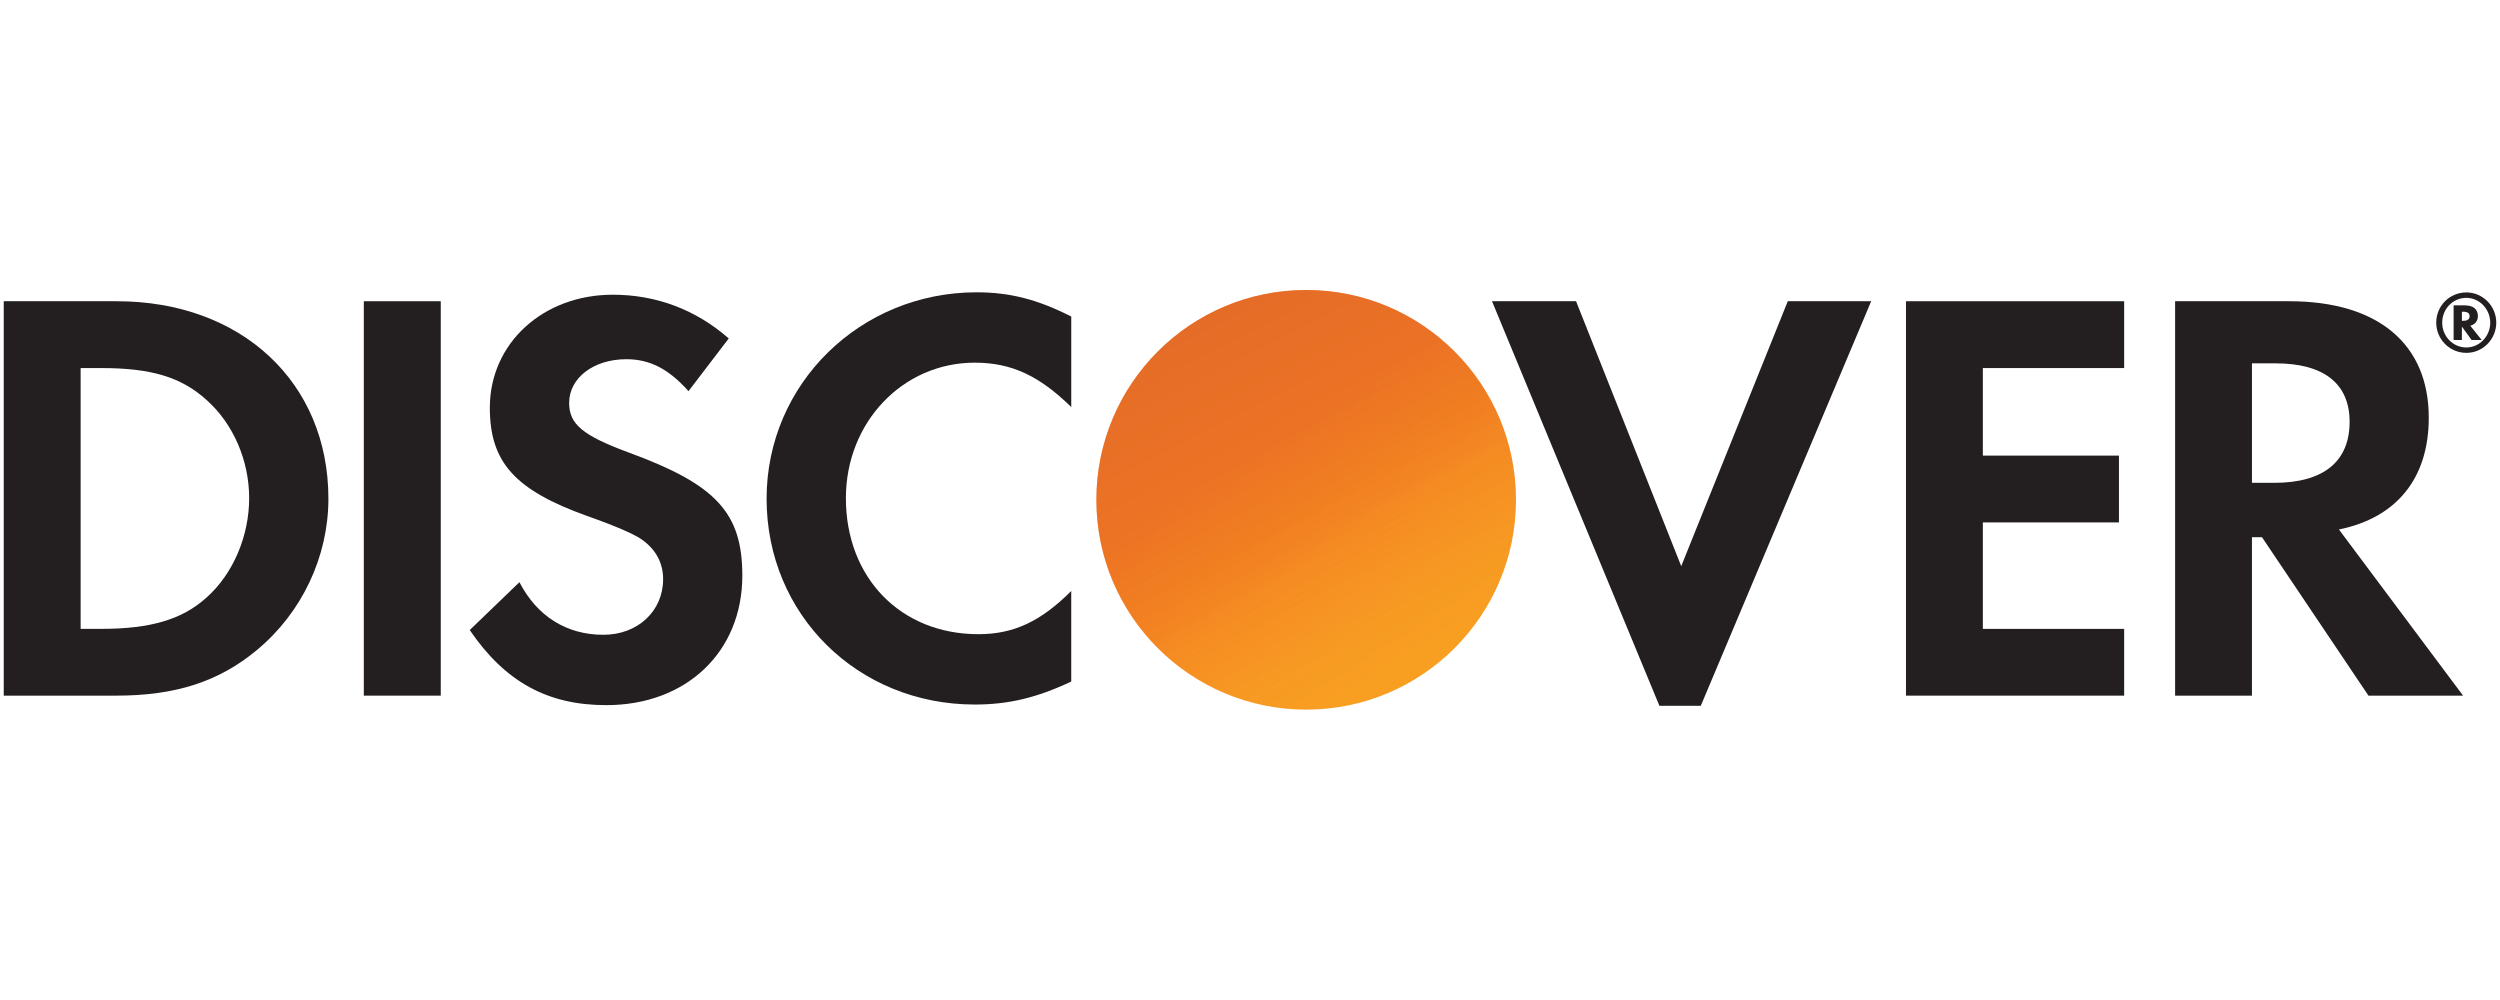
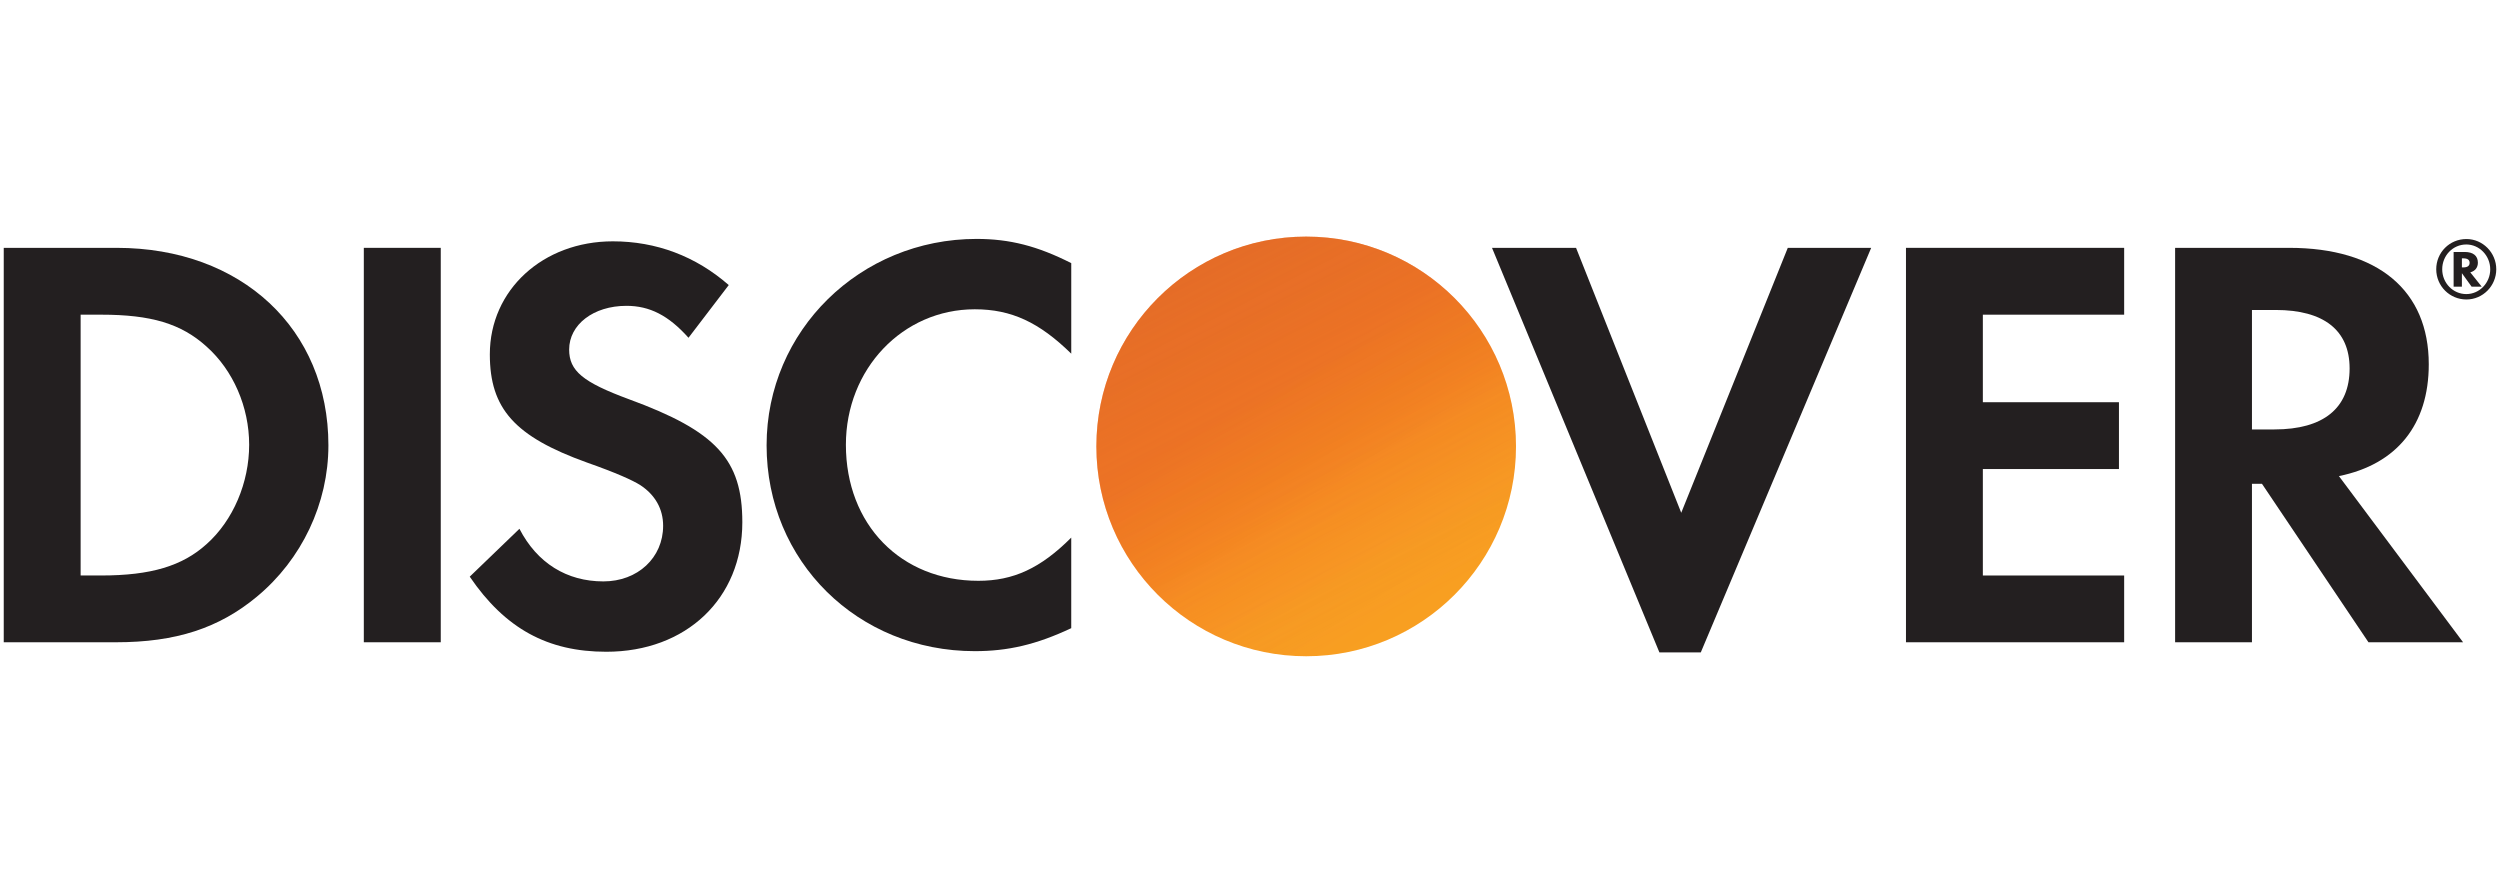
- <svg xmlns="http://www.w3.org/2000/svg" version="1.0" id="Layer_1" x="0px" y="0px" viewBox="0 0 396.85 158.68" enable-background="new 0 0 396.85 158.68" xml:space="preserve">
+ <svg xmlns="http://www.w3.org/2000/svg" version="1.0" id="Layer_1" x="0px" y="0px" viewBox="0 0 396.85 141.732" enable-background="new 0 0 396.85 141.732" xml:space="preserve">
  <g>
-     <path fill="#231F20" d="M18.521,47.817H0.594v62.61h17.832c9.482,0,16.329-2.237,22.339-7.228   c7.142-5.91,11.366-14.819,11.366-24.034C52.133,60.69,38.327,47.817,18.521,47.817z M32.788,94.851   c-3.838,3.465-8.821,4.976-16.712,4.976h-3.277V58.426h3.277c7.891,0,12.679,1.411,16.712,5.063   c4.224,3.76,6.764,9.589,6.764,15.585C39.552,85.086,37.012,91.092,32.788,94.851z" />
-     <rect x="57.752" y="47.817" fill="#231F20" width="12.213" height="62.61" />
-     <path fill="#231F20" d="M99.827,71.844c-7.328-2.711-9.48-4.5-9.48-7.882c0-3.945,3.834-6.94,9.097-6.94   c3.66,0,6.666,1.503,9.848,5.07l6.39-8.367c-5.251-4.594-11.534-6.942-18.398-6.942c-11.078,0-19.528,7.693-19.528,17.94   c0,8.626,3.934,13.042,15.404,17.169c4.782,1.686,7.215,2.809,8.443,3.565c2.44,1.593,3.662,3.85,3.662,6.478   c0,5.073-4.033,8.831-9.482,8.831c-5.825,0-10.517-2.913-13.328-8.35l-7.889,7.598c5.627,8.259,12.384,11.92,21.677,11.92   c12.691,0,21.594-8.438,21.594-20.558C117.835,81.428,113.72,76.924,99.827,71.844z" />
-     <path fill="#231F20" d="M121.689,79.165c0,18.403,14.452,32.673,33.048,32.673c5.258,0,9.76-1.034,15.312-3.648V93.814   c-4.883,4.887-9.207,6.857-14.743,6.857c-12.3,0-21.029-8.918-21.029-21.597c0-12.02,9.006-21.504,20.462-21.504   c5.825,0,10.234,2.079,15.312,7.045v-14.37c-5.361-2.72-9.768-3.846-15.024-3.846C136.521,46.402,121.689,60.962,121.689,79.165z" />
-     <polygon fill="#231F20" points="266.88,89.872 250.183,47.817 236.841,47.817 263.413,112.034 269.984,112.034 297.032,47.817    283.793,47.817  " />
-     <polygon fill="#231F20" points="302.554,110.427 337.189,110.427 337.189,99.829 314.757,99.829 314.757,82.929 336.362,82.929    336.362,72.323 314.757,72.323 314.757,58.426 337.189,58.426 337.189,47.817 302.554,47.817  " />
-     <path fill="#231F20" d="M385.543,66.301c0-11.722-8.074-18.484-22.158-18.484h-18.108v62.61h12.198V85.276h1.593l16.903,25.152   h15.019L371.281,84.05C380.478,82.18,385.543,75.888,385.543,66.301z M361.043,76.642h-3.567V57.679h3.76   c7.606,0,11.741,3.187,11.741,9.28C372.977,73.254,368.843,76.642,361.043,76.642z" />
+     <path fill="#231F20" d="M18.521,39.343H0.594v62.61h17.832c9.482,0,16.329-2.237,22.339-7.228   c7.142-5.91,11.366-14.819,11.366-24.034C52.133,52.216,38.327,39.343,18.521,39.343z M32.788,86.377   c-3.838,3.465-8.821,4.976-16.712,4.976h-3.277V49.952h3.277c7.891,0,12.679,1.411,16.712,5.063   c4.224,3.76,6.764,9.589,6.764,15.585C39.552,76.612,37.012,82.618,32.788,86.377z" />
+     <rect x="57.752" y="39.343" fill="#231F20" width="12.213" height="62.61" />
+     <path fill="#231F20" d="M99.827,63.37c-7.328-2.711-9.48-4.5-9.48-7.882c0-3.945,3.834-6.94,9.097-6.94   c3.66,0,6.666,1.503,9.848,5.07l6.39-8.367c-5.251-4.594-11.534-6.942-18.398-6.942c-11.078,0-19.528,7.693-19.528,17.94   c0,8.626,3.934,13.042,15.404,17.169c4.782,1.686,7.215,2.809,8.443,3.565c2.44,1.593,3.662,3.85,3.662,6.478   c0,5.073-4.033,8.831-9.482,8.831c-5.825,0-10.517-2.913-13.328-8.35l-7.889,7.598c5.627,8.259,12.384,11.92,21.677,11.92   c12.691,0,21.594-8.438,21.594-20.558C117.835,72.954,113.72,68.45,99.827,63.37z" />
+     <path fill="#231F20" d="M121.689,70.691c0,18.403,14.452,32.673,33.048,32.673c5.258,0,9.76-1.034,15.312-3.648V85.34   c-4.883,4.887-9.207,6.857-14.743,6.857c-12.3,0-21.029-8.918-21.029-21.597c0-12.02,9.006-21.504,20.462-21.504   c5.825,0,10.234,2.079,15.312,7.045v-14.37c-5.361-2.72-9.768-3.846-15.024-3.846C136.521,37.928,121.689,52.488,121.689,70.691z" />
+     <polygon fill="#231F20" points="266.88,81.398 250.183,39.343 236.841,39.343 263.413,103.56 269.984,103.56 297.032,39.343    283.793,39.343  " />
+     <polygon fill="#231F20" points="302.554,101.953 337.189,101.953 337.189,91.355 314.757,91.355 314.757,74.455 336.362,74.455    336.362,63.849 314.757,63.849 314.757,49.952 337.189,49.952 337.189,39.343 302.554,39.343  " />
+     <path fill="#231F20" d="M385.543,57.827c0-11.722-8.074-18.484-22.158-18.484h-18.108v62.61h12.198V76.802h1.593l16.903,25.152   h15.019l-19.709-26.378C380.478,73.706,385.543,67.414,385.543,57.827z M361.043,68.168h-3.567V49.205h3.76   c7.606,0,11.741,3.187,11.741,9.28C372.977,64.78,368.843,68.168,361.043,68.168z" />
    <g id="MarkingBase_1_">
-       <linearGradient id="SVGID_1_" gradientUnits="userSpaceOnUse" x1="224.392" y1="106.033" x2="201.33" y2="69.925">
+       <linearGradient id="SVGID_1_" gradientUnits="userSpaceOnUse" x1="224.392" y1="44.173" x2="201.33" y2="80.281" gradientTransform="matrix(1 0 0 -1 0 141.7323)">
        <stop offset="0" style="stop-color:#F89F21" />
        <stop offset="0.25" style="stop-color:#F79A23" />
        <stop offset="0.533" style="stop-color:#F78E22" />
        <stop offset="0.62" style="stop-color:#F68721" />
        <stop offset="0.723" style="stop-color:#F48220" />
        <stop offset="1" style="stop-color:#F27623" />
      </linearGradient>
-       <circle fill="url(#SVGID_1_)" cx="207.343" cy="79.34" r="33.307" />
-       <linearGradient id="SVGID_2_" gradientUnits="userSpaceOnUse" x1="220.749" y1="105.542" x2="187.043" y2="39.664">
+       <circle fill="url(#SVGID_1_)" cx="207.343" cy="70.866" r="33.307" />
+       <linearGradient id="SVGID_2_" gradientUnits="userSpaceOnUse" x1="220.749" y1="44.664" x2="187.044" y2="110.543" gradientTransform="matrix(1 0 0 -1 0 141.7323)">
        <stop offset="0" style="stop-color:#F68721;stop-opacity:0" />
        <stop offset="0.359" style="stop-color:#E27027;stop-opacity:0.27" />
        <stop offset="0.703" style="stop-color:#D4612C;stop-opacity:0.53" />
        <stop offset="0.982" style="stop-color:#D15D2D;stop-opacity:0.74" />
      </linearGradient>
-       <circle opacity="0.65" fill="url(#SVGID_2_)" enable-background="new    " cx="207.343" cy="79.34" r="33.307" />
+       <circle opacity="0.65" fill="url(#SVGID_2_)" enable-background="new    " cx="207.343" cy="70.866" r="33.307" />
    </g>
    <g id="Registered_1_">
-       <path fill="#231F20" d="M393.339,50.171c0-1.098-0.756-1.698-2.084-1.698h-1.767v5.503h1.313v-2.135l1.54,2.135h1.603l-1.81-2.269    C392.912,51.499,393.339,50.935,393.339,50.171z M391.024,50.923h-0.222v-1.439h0.236c0.649,0,0.988,0.234,0.988,0.708    C392.026,50.677,391.683,50.923,391.024,50.923z" />
-       <path fill="#231F20" d="M391.521,46.418c-2.672,0-4.793,2.132-4.793,4.797c0,2.664,2.145,4.799,4.793,4.799    c2.603,0,4.736-2.159,4.736-4.799C396.257,48.586,394.123,46.418,391.521,46.418z M391.5,55.156c-2.103,0-3.823-1.75-3.823-3.934    c0-2.191,1.698-3.94,3.823-3.94c2.093,0,3.799,1.789,3.799,3.94C395.299,53.387,393.595,55.156,391.5,55.156z" />
+       <path fill="#231F20" d="M393.339,41.697c0-1.098-0.756-1.698-2.084-1.698h-1.767v5.503h1.313v-2.135l1.54,2.135h1.603l-1.81-2.269    C392.912,43.025,393.339,42.461,393.339,41.697z M391.024,42.449h-0.222V41.01h0.236c0.649,0,0.988,0.234,0.988,0.708    C392.026,42.203,391.683,42.449,391.024,42.449z" />
+       <path fill="#231F20" d="M391.521,37.944c-2.672,0-4.793,2.132-4.793,4.797c0,2.664,2.145,4.799,4.793,4.799    c2.603,0,4.736-2.159,4.736-4.799C396.257,40.112,394.123,37.944,391.521,37.944z M391.5,46.682c-2.103,0-3.823-1.75-3.823-3.934    c0-2.191,1.698-3.94,3.823-3.94c2.093,0,3.799,1.789,3.799,3.94C395.299,44.913,393.595,46.682,391.5,46.682z" />
    </g>
  </g>
</svg>
